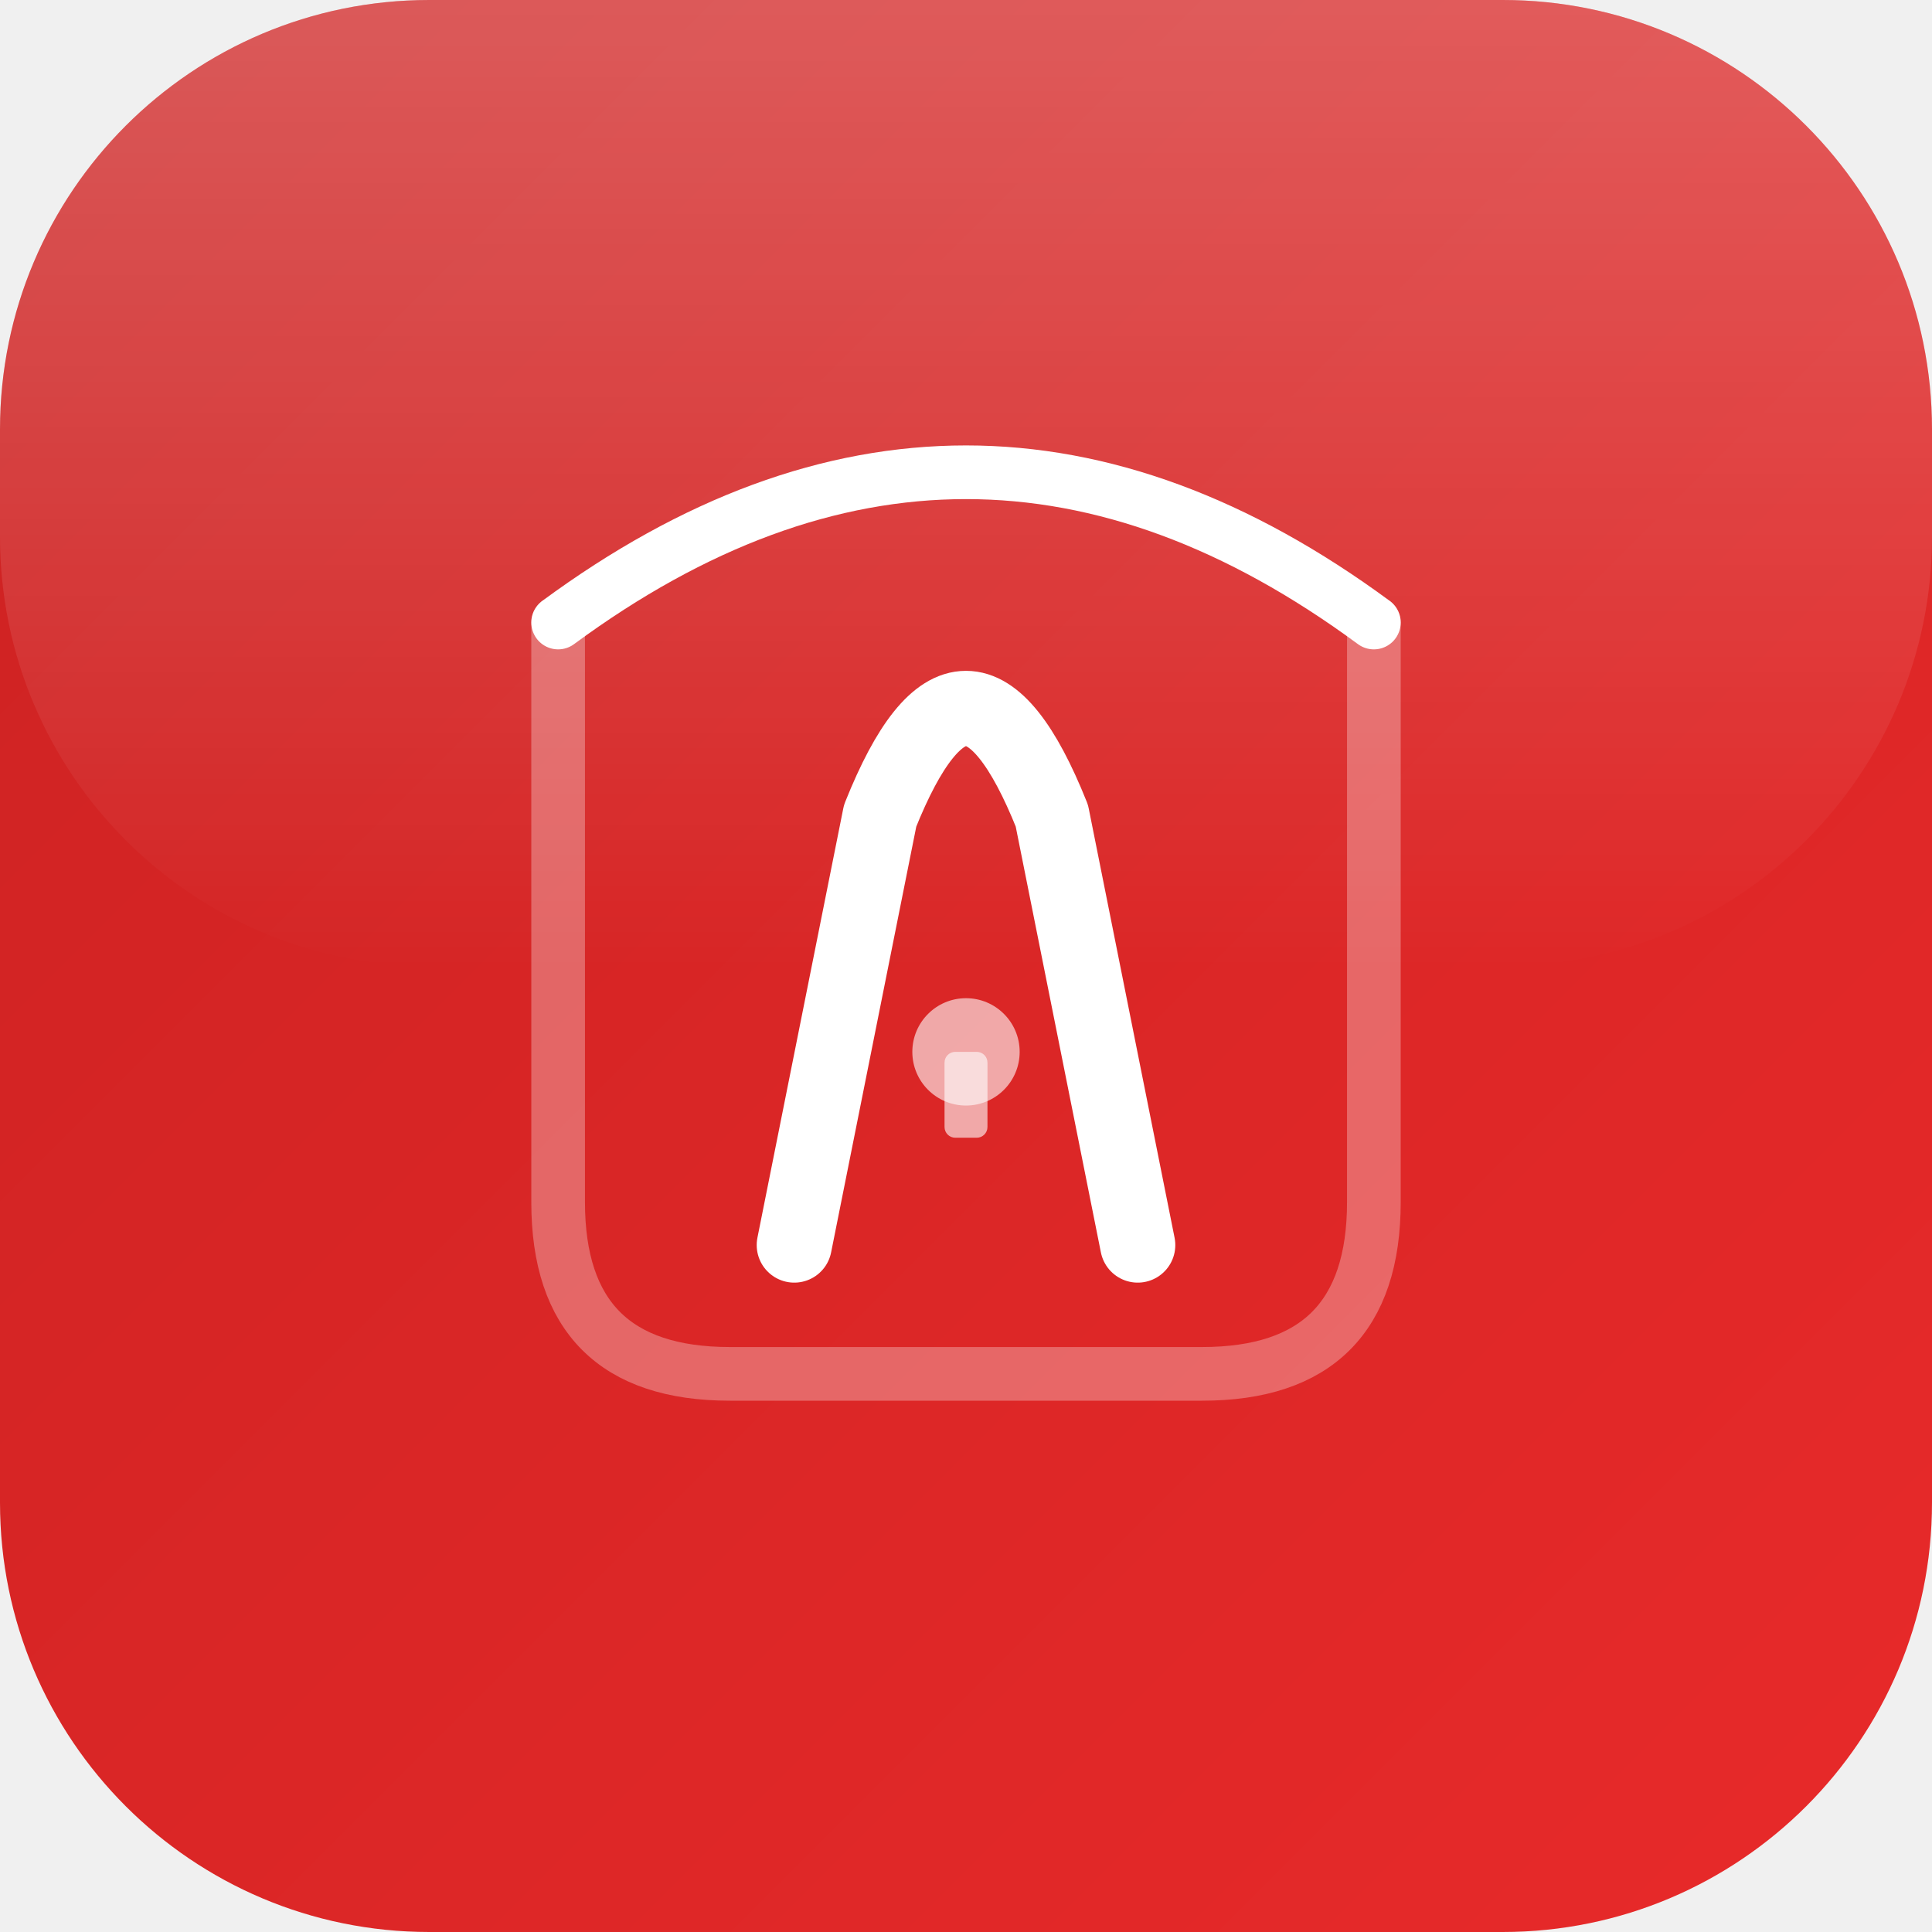
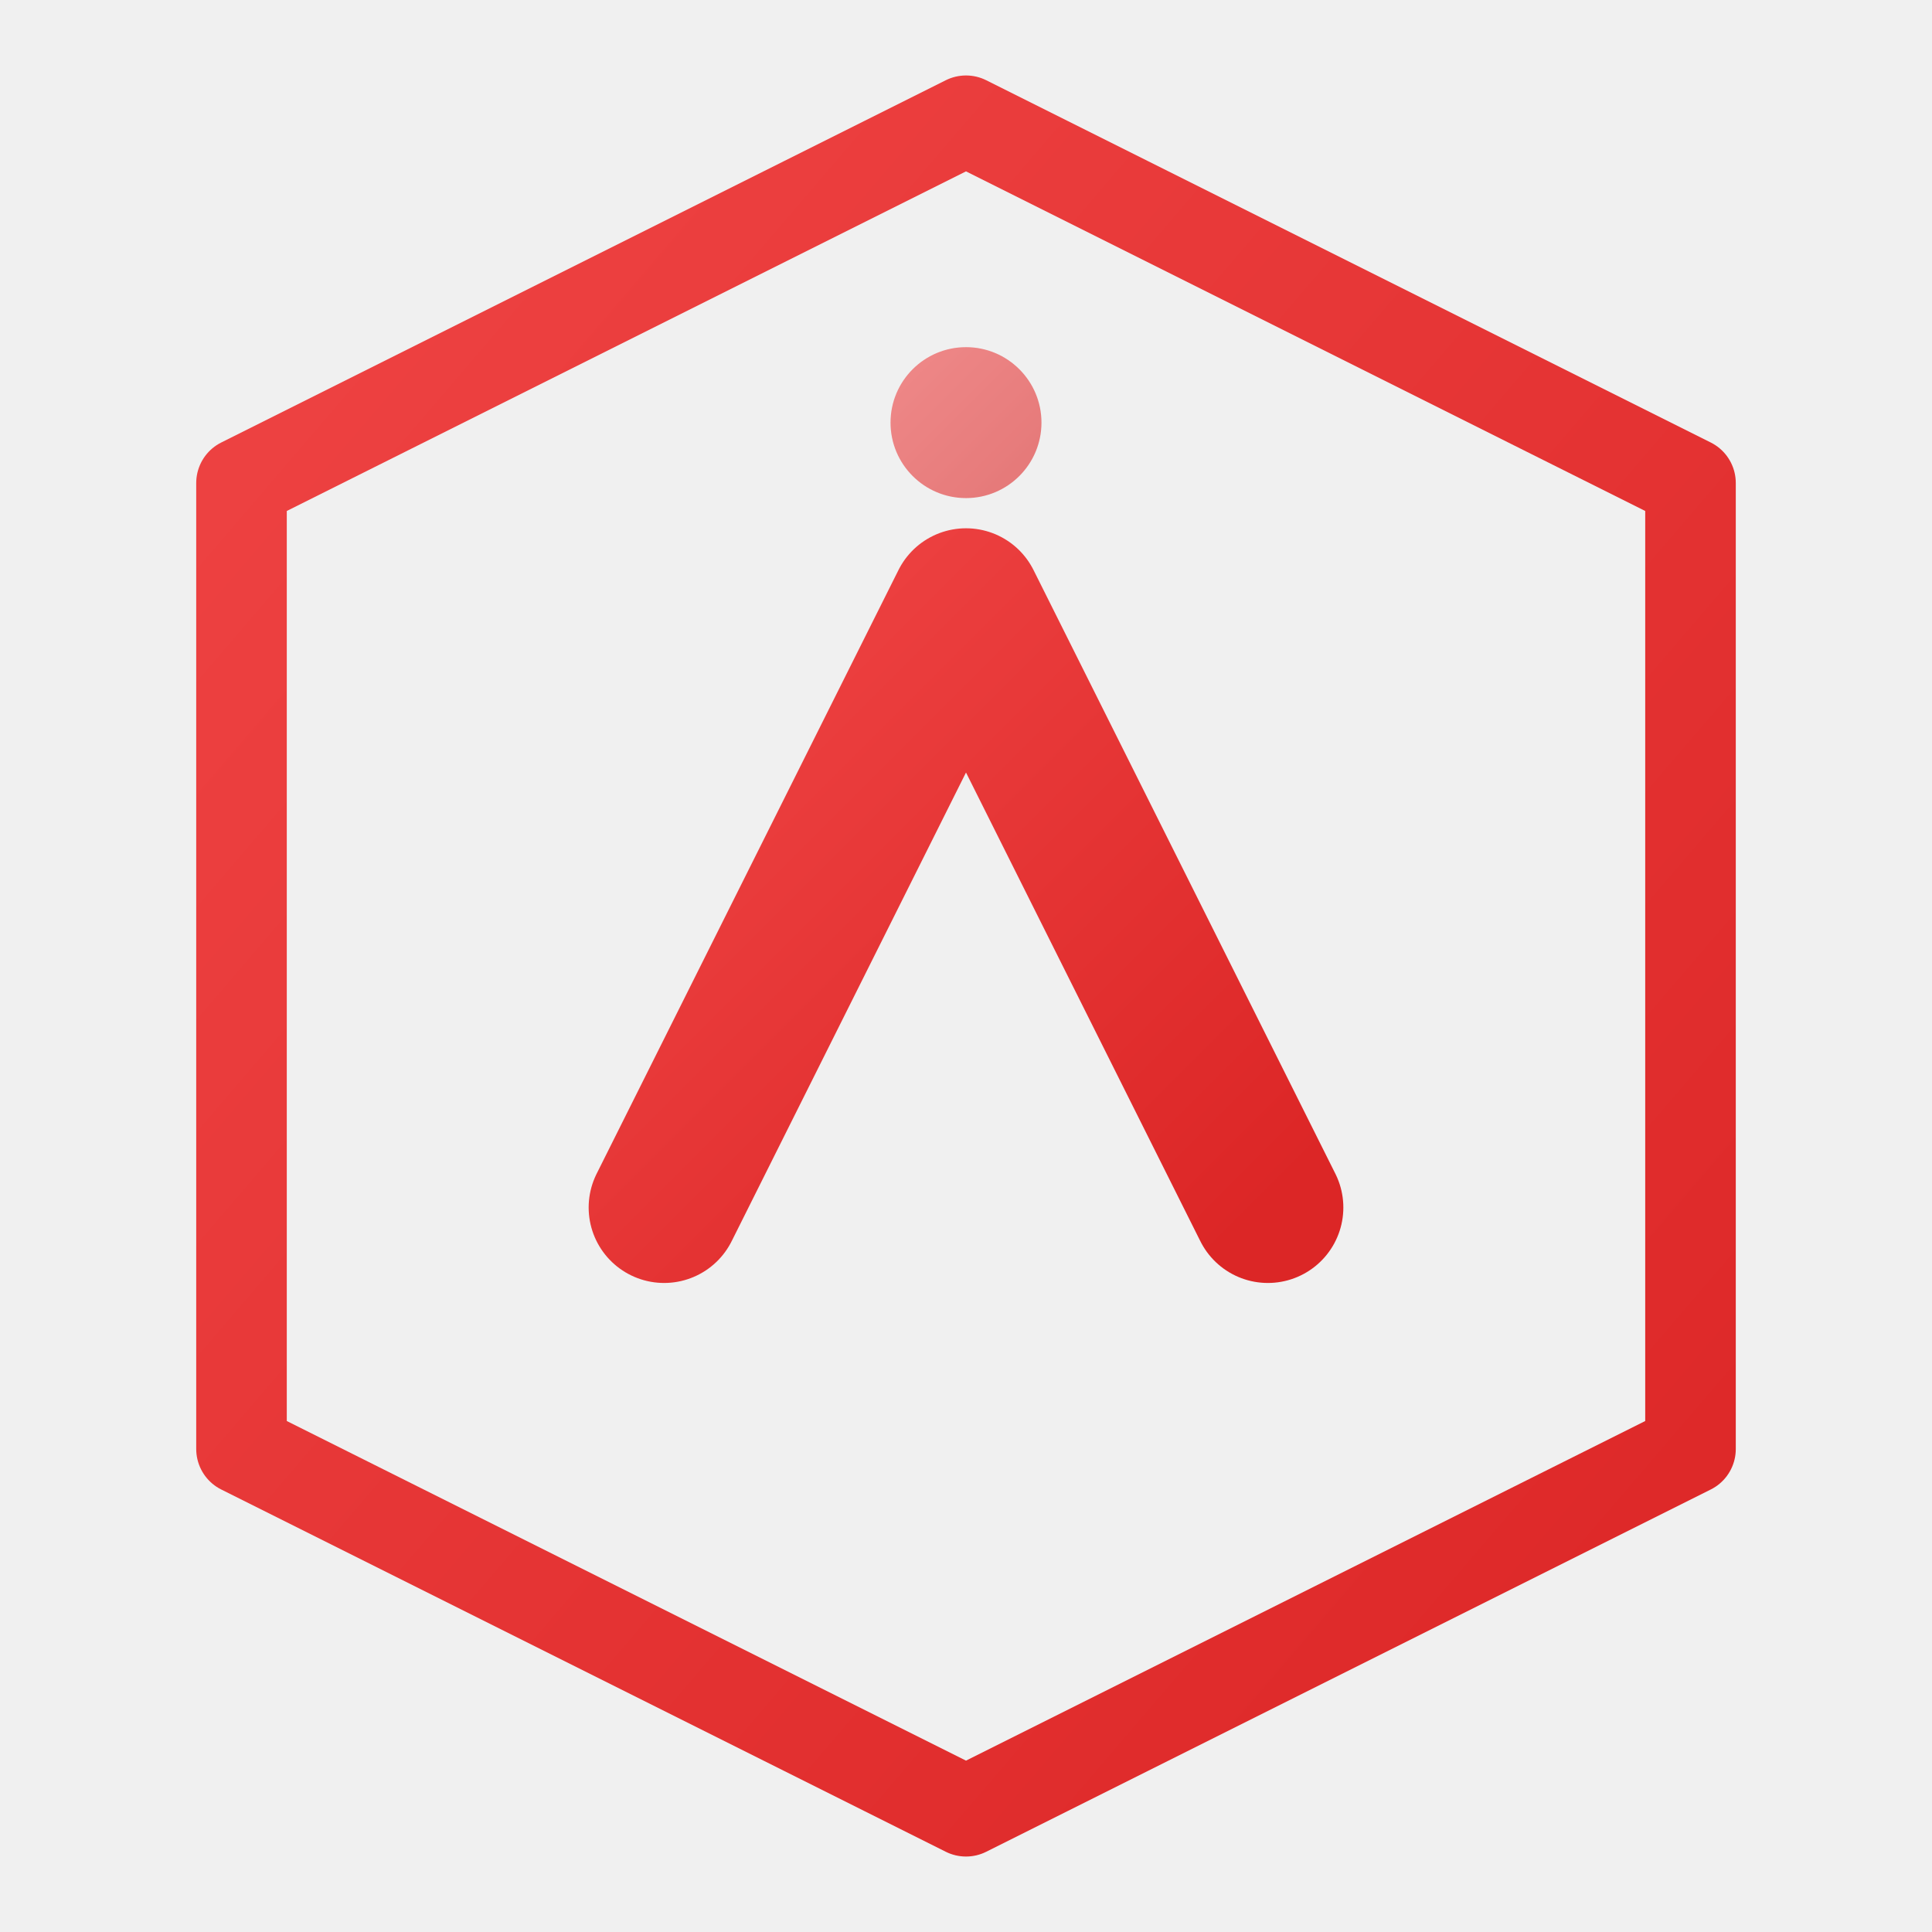
- <svg xmlns="http://www.w3.org/2000/svg" width="180" height="180" viewBox="0 0 180 180">
+ <svg xmlns="http://www.w3.org/2000/svg" viewBox="0 0 64 64">
  <defs>
-     <linearGradient id="bg" x1="0" y1="0" x2="1" y2="1">
-       <stop offset="0%" stop-color="#cc2222" />
-       <stop offset="100%" stop-color="#e82a2a" />
-     </linearGradient>
-     <linearGradient id="shine" x1="0" y1="0" x2="0" y2="1">
-       <stop offset="0%" stop-color="#fff" stop-opacity="0.25" />
-       <stop offset="100%" stop-color="#fff" stop-opacity="0" />
+     <linearGradient id="vault-glow" x1="0" y1="0" x2="1" y2="1">
+       <stop offset="0%" stop-color="#ef4444" />
+       <stop offset="100%" stop-color="#dc2626" />
    </linearGradient>
  </defs>
-   <rect width="180" height="180" rx="40" fill="url(#bg)" />
-   <rect width="180" height="90" rx="40" fill="url(#shine)" />
-   <g transform="translate(90,90)">
-     <path d="M-38,-32 Q0,-60 38,-32" fill="none" stroke="#fff" stroke-width="5" stroke-linecap="round" />
-     <path d="M-38,-32 L-38,22 Q-38,38 -22,38 L22,38 Q38,38 38,22 L38,-32" fill="none" stroke="#fff" stroke-width="5" stroke-linecap="round" stroke-linejoin="round" opacity="0.3" />
-     <path d="M-16,26 L-8,-14 Q0,-34 8,-14 L16,26" fill="none" stroke="#fff" stroke-width="7" stroke-linecap="round" stroke-linejoin="round" />
-     <circle cx="0" cy="8" r="5" fill="#fff" opacity="0.6" />
-     <rect x="-2" y="8" width="4" height="8" rx="1" fill="#fff" opacity="0.6" />
-   </g>
+   <path d="M32 4 L56 16 L56 48 L32 60 L8 48 L8 16 Z" fill="none" stroke="url(#vault-glow)" stroke-width="3" stroke-linejoin="round" />
+   <path d="M22 40 L32 20 L42 40" fill="none" stroke="url(#vault-glow)" stroke-width="5" stroke-linecap="round" stroke-linejoin="round" />
+   <circle cx="32" cy="14" r="2.5" fill="url(#vault-glow)" opacity="0.6" />
</svg>
